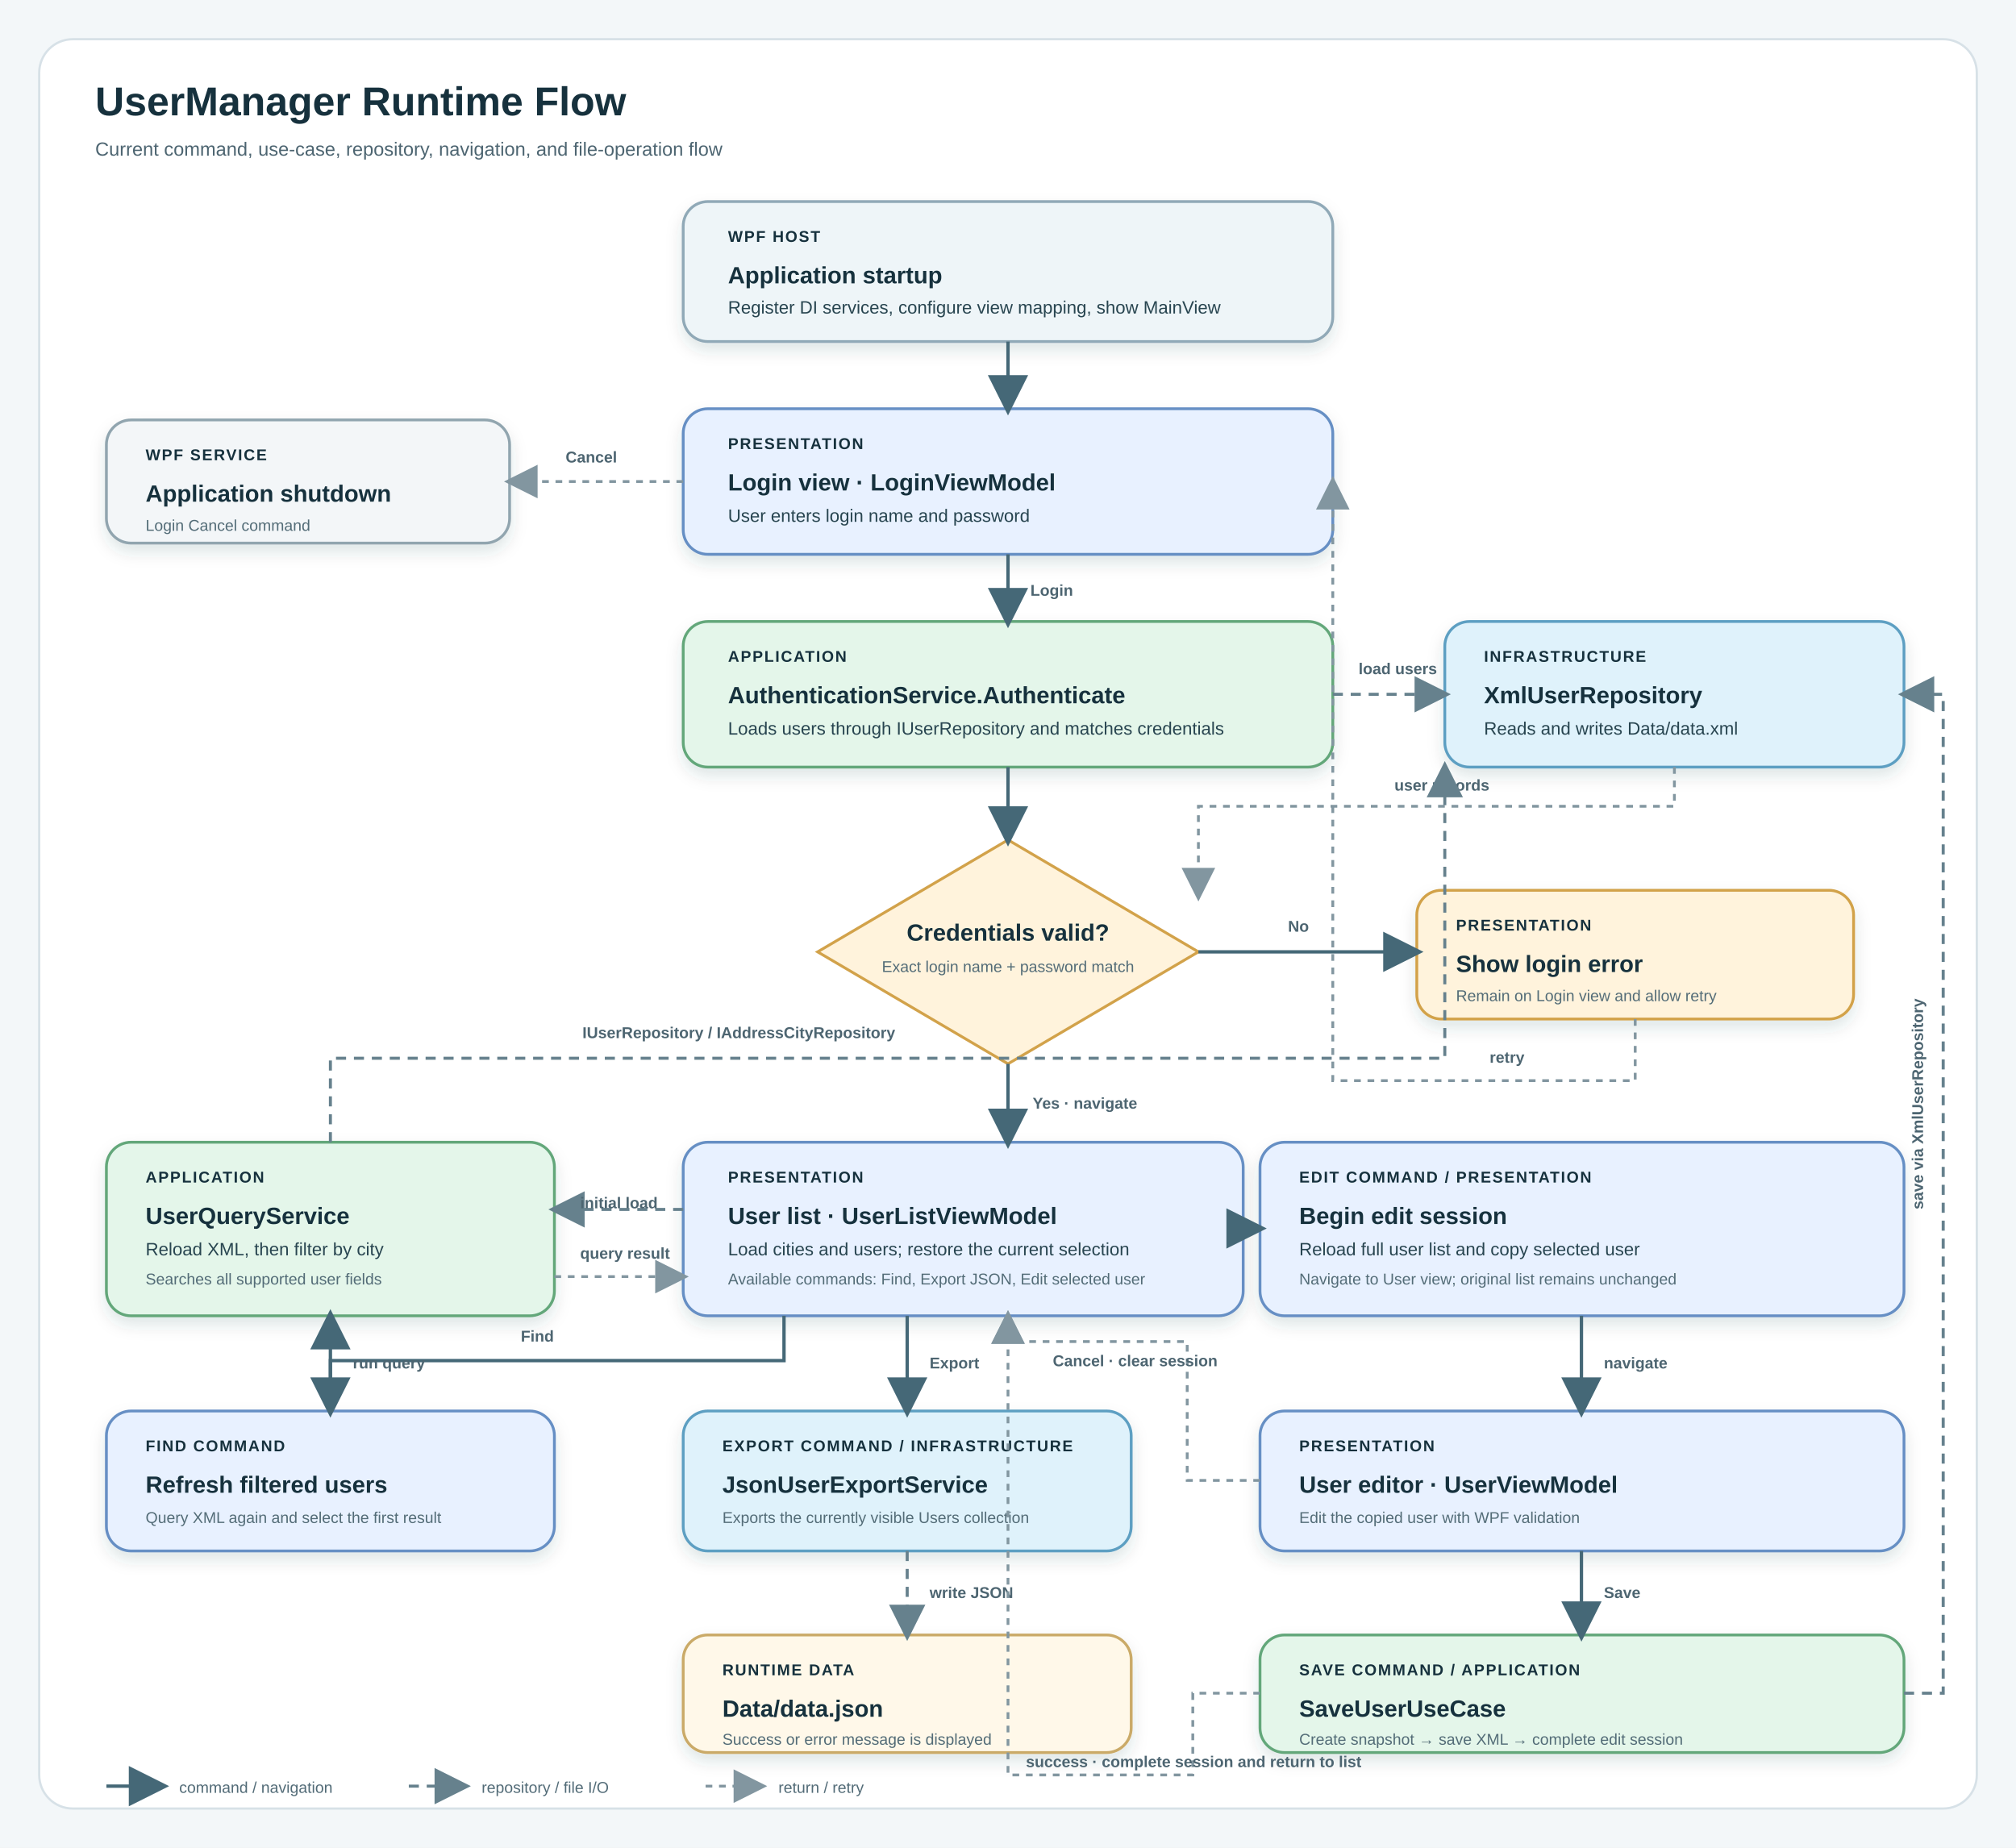
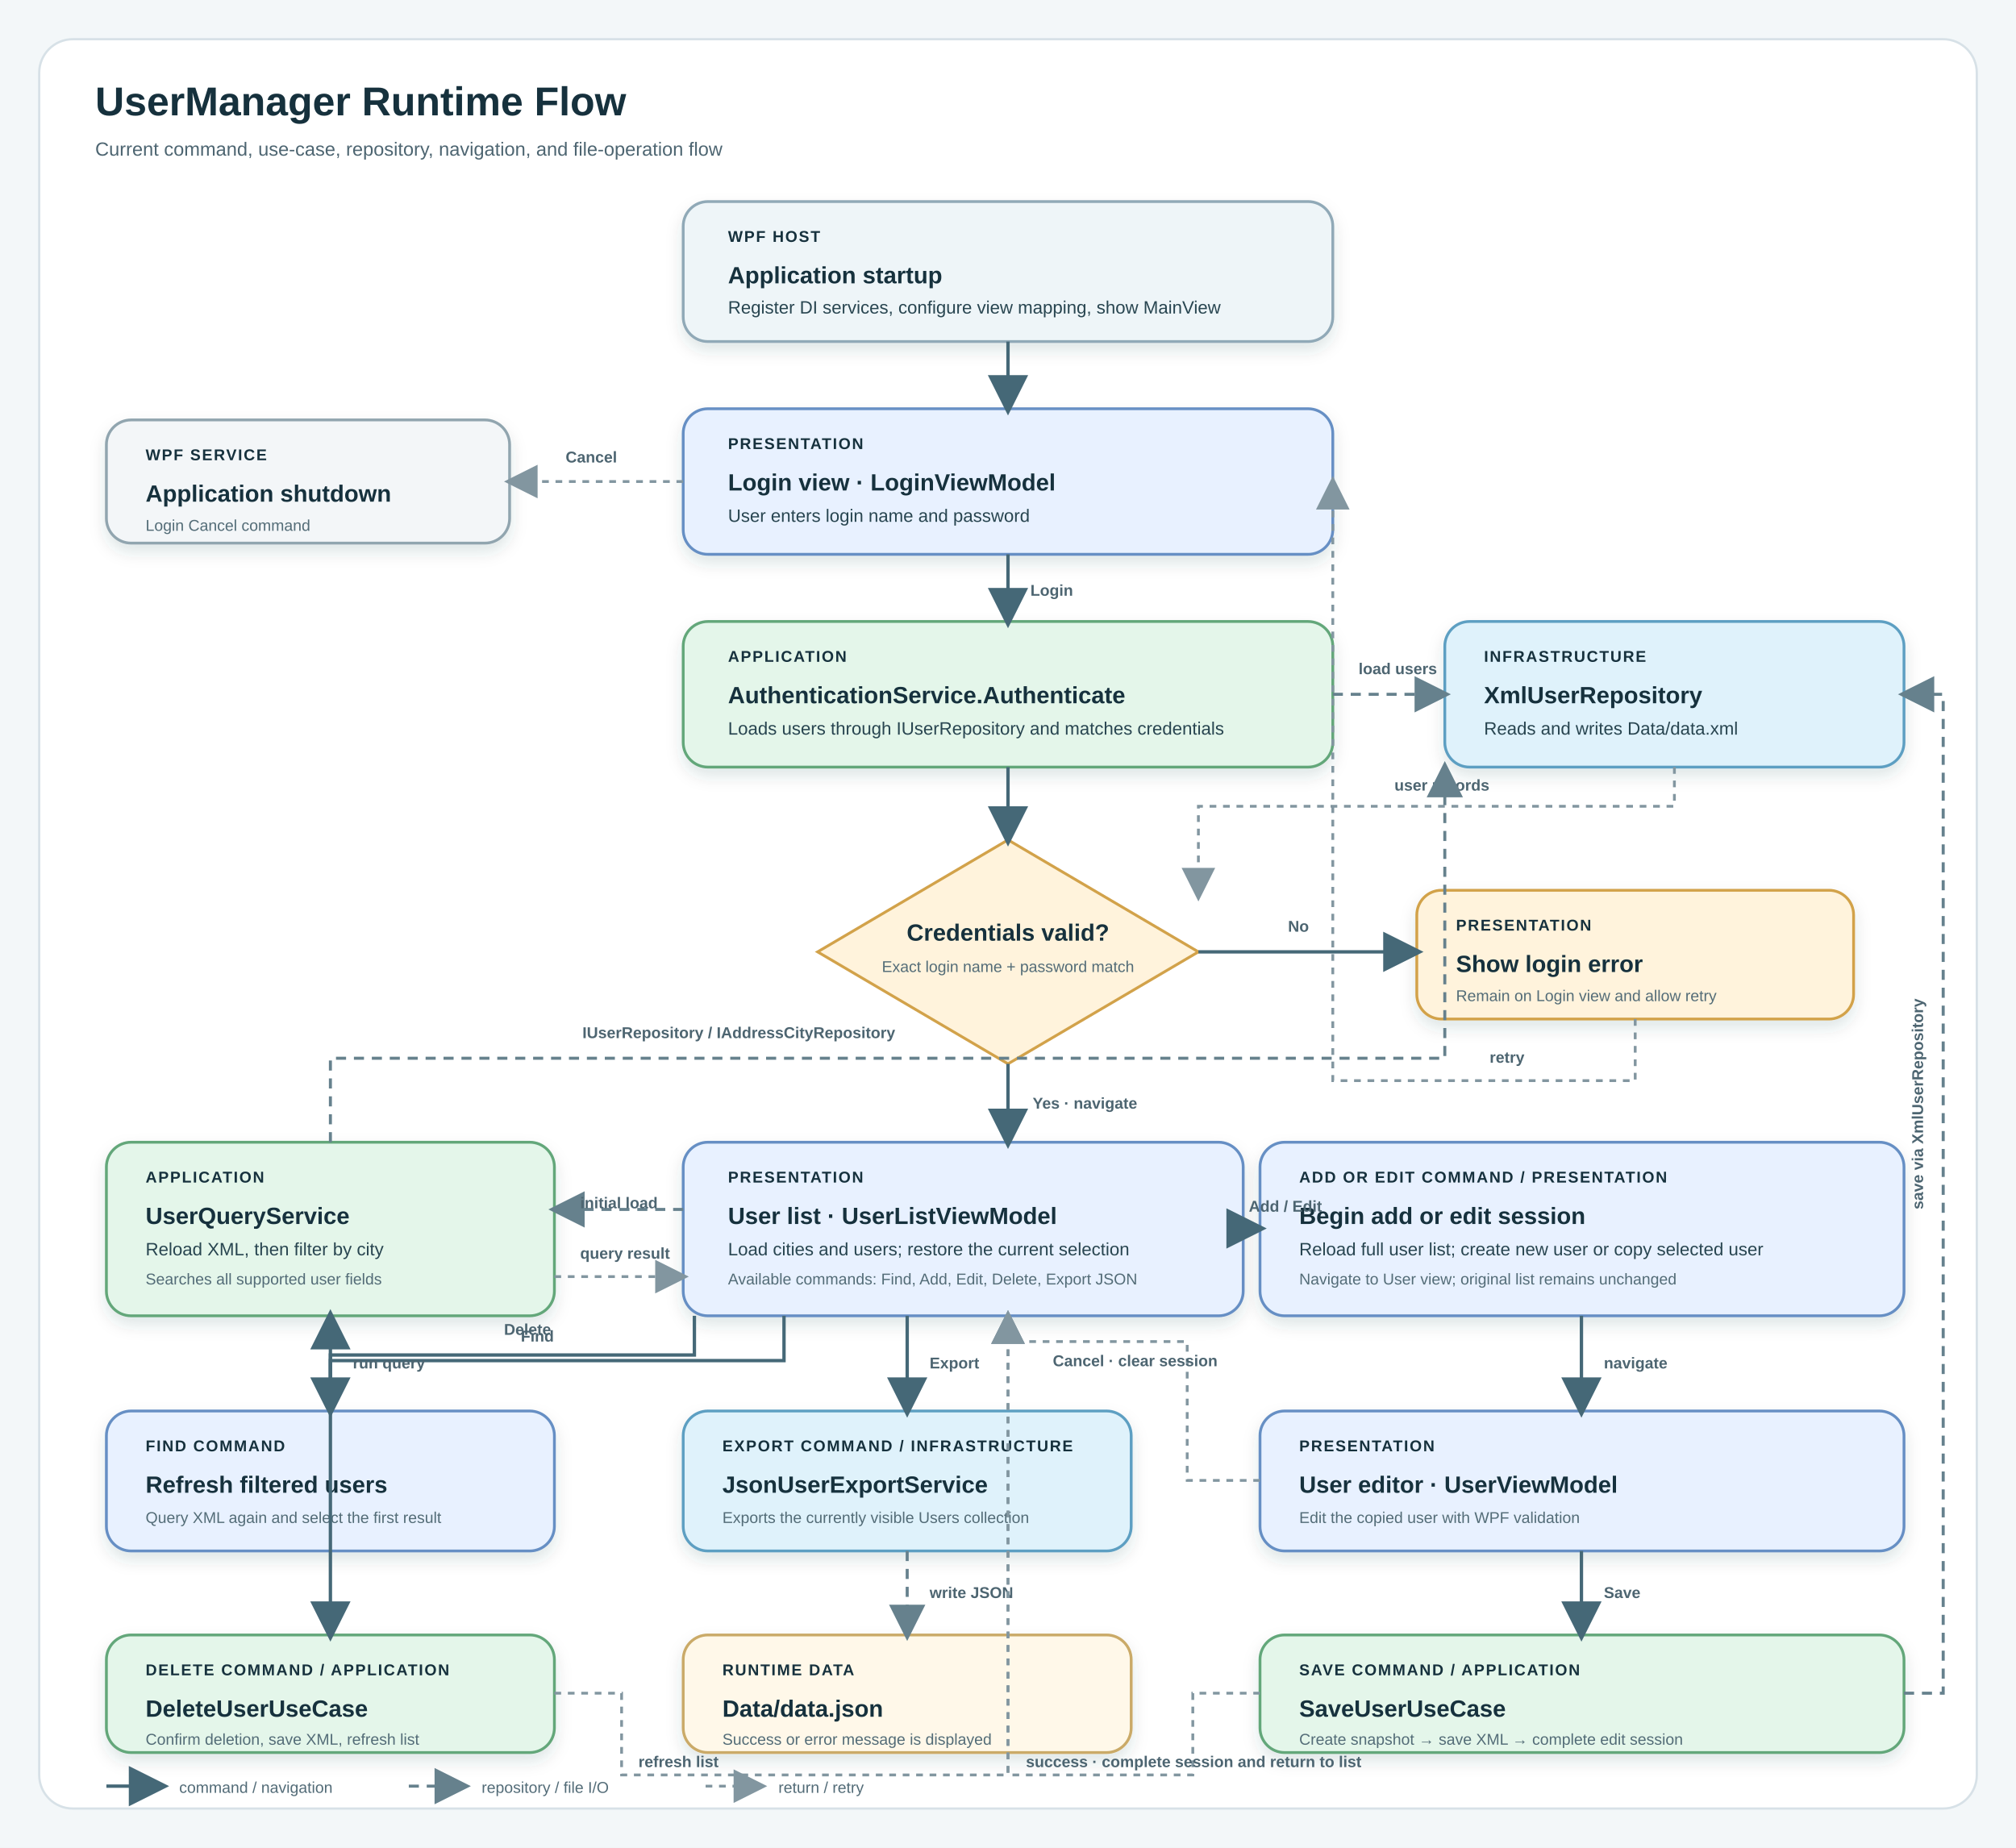
<svg xmlns="http://www.w3.org/2000/svg" width="1800" height="1650" viewBox="0 0 1800 1650" role="img" aria-labelledby="title desc">
  <defs>
    <style>
      text { font-family: 'Segoe UI', Tahoma, Arial, sans-serif; fill: #16313d; }
      .title { font-size: 36px; font-weight: 700; }
      .subtitle { font-size: 17px; fill: #4d6571; }
      .layer { font-size: 14px; font-weight: 700; letter-spacing: 1.2px; }
      .label { font-size: 21px; font-weight: 700; }
      .body { font-size: 16px; fill: #284550; }
      .small { font-size: 14px; fill: #536c77; }
      .card { stroke-width: 2.5; }
      .decision { stroke-width: 2.5; }
      .edge { stroke: #456877; stroke-width: 3; fill: none; marker-end: url(#arrow); }
      .data-edge { stroke: #66818d; stroke-width: 2.7; stroke-dasharray: 9 7; fill: none; marker-end: url(#data-arrow); }
      .return-edge { stroke: #8296a0; stroke-width: 2.5; stroke-dasharray: 6 6; fill: none; marker-end: url(#return-arrow); }
      .edge-label { font-size: 14px; font-weight: 600; fill: #4d6571; }
      .legend { font-size: 14px; fill: #526b77; }
    </style>
    <filter id="shadow" x="-15%" y="-15%" width="140%" height="145%">
      <feDropShadow dx="0" dy="7" stdDeviation="7" flood-color="#244653" flood-opacity="0.13" />
    </filter>
    <marker id="arrow" markerWidth="12" markerHeight="12" refX="10" refY="6" orient="auto">
      <path d="M0,0 L12,6 L0,12 z" fill="#456877" />
    </marker>
    <marker id="data-arrow" markerWidth="12" markerHeight="12" refX="10" refY="6" orient="auto">
      <path d="M0,0 L12,6 L0,12 z" fill="#66818d" />
    </marker>
    <marker id="return-arrow" markerWidth="12" markerHeight="12" refX="10" refY="6" orient="auto">
      <path d="M0,0 L12,6 L0,12 z" fill="#8296a0" />
    </marker>
  </defs>
  <rect width="1800" height="1650" fill="#f3f7f9" />
  <rect x="35" y="35" width="1730" height="1580" fill="#ffffff" stroke="#d7e1e7" stroke-width="2" rx="30" />
  <text x="85" y="103" class="title">UserManager Runtime Flow</text>
  <text x="85" y="139" class="subtitle">Current command, use-case, repository, navigation, and file-operation flow</text>
  <g filter="url(#shadow)">
    <rect x="610" y="180" width="580" height="125" rx="22" class="card" fill="#eef5f8" stroke="#90a9b7" />
  </g>
  <text x="650" y="216" class="layer" fill="#607c89">WPF HOST</text>
  <text x="650" y="253" class="label">Application startup</text>
  <text x="650" y="280" class="body">Register DI services, configure view mapping, show MainView</text>
  <g filter="url(#shadow)">
    <rect x="610" y="365" width="580" height="130" rx="22" class="card" fill="#e8f1ff" stroke="#668fc4" />
  </g>
  <text x="650" y="401" class="layer" fill="#436d9e">PRESENTATION</text>
  <text x="650" y="438" class="label">Login view · LoginViewModel</text>
  <text x="650" y="466" class="body">User enters login name and password</text>
  <g filter="url(#shadow)">
    <rect x="95" y="375" width="360" height="110" rx="22" class="card" fill="#f3f6f8" stroke="#91a5af" />
  </g>
  <text x="130" y="411" class="layer" fill="#647b86">WPF SERVICE</text>
  <text x="130" y="448" class="label">Application shutdown</text>
  <text x="130" y="474" class="small">Login Cancel command</text>
  <g filter="url(#shadow)">
    <rect x="610" y="555" width="580" height="130" rx="22" class="card" fill="#e4f6ea" stroke="#63a77a" />
  </g>
  <text x="650" y="591" class="layer" fill="#438359">APPLICATION</text>
  <text x="650" y="628" class="label">AuthenticationService.Authenticate</text>
  <text x="650" y="656" class="body">Loads users through IUserRepository and matches credentials</text>
  <g filter="url(#shadow)">
    <rect x="1290" y="555" width="410" height="130" rx="22" class="card" fill="#dff2fb" stroke="#5d9fc2" />
  </g>
  <text x="1325" y="591" class="layer" fill="#397fa4">INFRASTRUCTURE</text>
  <text x="1325" y="628" class="label">XmlUserRepository</text>
  <text x="1325" y="656" class="body">Reads and writes Data/data.xml</text>
  <polygon points="900,750 1070,850 900,950 730,850" class="decision" fill="#fff3dc" stroke="#d2a24a" />
  <text x="900" y="840" class="label" text-anchor="middle">Credentials valid?</text>
  <text x="900" y="868" class="small" text-anchor="middle">Exact login name + password match</text>
  <g filter="url(#shadow)">
    <rect x="1265" y="795" width="390" height="115" rx="22" class="card" fill="#fff3dc" stroke="#d2a24a" />
  </g>
  <text x="1300" y="831" class="layer" fill="#9b6d19">PRESENTATION</text>
  <text x="1300" y="868" class="label">Show login error</text>
  <text x="1300" y="894" class="small">Remain on Login view and allow retry</text>
  <g filter="url(#shadow)">
    <rect x="610" y="1020" width="500" height="155" rx="22" class="card" fill="#e8f1ff" stroke="#668fc4" />
  </g>
  <text x="650" y="1056" class="layer" fill="#436d9e">PRESENTATION</text>
  <text x="650" y="1093" class="label">User list · UserListViewModel</text>
  <text x="650" y="1121" class="body">Load cities and users; restore the current selection</text>
-   <text x="650" y="1147" class="small">Available commands: Find, Export JSON, Edit selected user</text>
+   <text x="650" y="1147" class="small">Available commands: Find, Add, Edit, Delete, Export JSON</text>
  <g filter="url(#shadow)">
    <rect x="95" y="1020" width="400" height="155" rx="22" class="card" fill="#e4f6ea" stroke="#63a77a" />
  </g>
  <text x="130" y="1056" class="layer" fill="#438359">APPLICATION</text>
  <text x="130" y="1093" class="label">UserQueryService</text>
  <text x="130" y="1121" class="body">Reload XML, then filter by city</text>
  <text x="130" y="1147" class="small">Searches all supported user fields</text>
  <g filter="url(#shadow)">
    <rect x="95" y="1260" width="400" height="125" rx="22" class="card" fill="#e8f1ff" stroke="#668fc4" />
  </g>
  <text x="130" y="1296" class="layer" fill="#436d9e">FIND COMMAND</text>
  <text x="130" y="1333" class="label">Refresh filtered users</text>
  <text x="130" y="1360" class="small">Query XML again and select the first result</text>
  <g filter="url(#shadow)">
    <rect x="610" y="1260" width="400" height="125" rx="22" class="card" fill="#dff2fb" stroke="#5d9fc2" />
  </g>
  <text x="645" y="1296" class="layer" fill="#397fa4">EXPORT COMMAND / INFRASTRUCTURE</text>
  <text x="645" y="1333" class="label">JsonUserExportService</text>
  <text x="645" y="1360" class="small">Exports the currently visible Users collection</text>
  <g filter="url(#shadow)">
    <rect x="610" y="1460" width="400" height="105" rx="22" class="card" fill="#fff8e9" stroke="#caaa67" />
  </g>
  <text x="645" y="1496" class="layer" fill="#98752e">RUNTIME DATA</text>
  <text x="645" y="1533" class="label">Data/data.json</text>
  <text x="645" y="1558" class="small">Success or error message is displayed</text>
  <g filter="url(#shadow)">
+     <rect x="95" y="1460" width="400" height="105" rx="22" class="card" fill="#e4f6ea" stroke="#63a77a" />
+   </g>
+   <text x="130" y="1496" class="layer" fill="#438359">DELETE COMMAND / APPLICATION</text>
+   <text x="130" y="1533" class="label">DeleteUserUseCase</text>
+   <text x="130" y="1558" class="small">Confirm deletion, save XML, refresh list</text>
+   <g filter="url(#shadow)">
    <rect x="1125" y="1020" width="575" height="155" rx="22" class="card" fill="#e8f1ff" stroke="#668fc4" />
  </g>
-   <text x="1160" y="1056" class="layer" fill="#436d9e">EDIT COMMAND / PRESENTATION</text>
-   <text x="1160" y="1093" class="label">Begin edit session</text>
-   <text x="1160" y="1121" class="body">Reload full user list and copy selected user</text>
+   <text x="1160" y="1056" class="layer" fill="#436d9e">ADD OR EDIT COMMAND / PRESENTATION</text>
+   <text x="1160" y="1093" class="label">Begin add or edit session</text>
+   <text x="1160" y="1121" class="body">Reload full user list; create new user or copy selected user</text>
  <text x="1160" y="1147" class="small">Navigate to User view; original list remains unchanged</text>
  <g filter="url(#shadow)">
    <rect x="1125" y="1260" width="575" height="125" rx="22" class="card" fill="#e8f1ff" stroke="#668fc4" />
  </g>
  <text x="1160" y="1296" class="layer" fill="#436d9e">PRESENTATION</text>
  <text x="1160" y="1333" class="label">User editor · UserViewModel</text>
  <text x="1160" y="1360" class="small">Edit the copied user with WPF validation</text>
  <g filter="url(#shadow)">
    <rect x="1125" y="1460" width="575" height="105" rx="22" class="card" fill="#e4f6ea" stroke="#63a77a" />
  </g>
  <text x="1160" y="1496" class="layer" fill="#438359">SAVE COMMAND / APPLICATION</text>
  <text x="1160" y="1533" class="label">SaveUserUseCase</text>
  <text x="1160" y="1558" class="small">Create snapshot → save XML → complete edit session</text>
  <path d="M900 305 L900 365" class="edge" />
  <path d="M610 430 L455 430" class="return-edge" />
  <text x="505" y="413" class="edge-label">Cancel</text>
  <path d="M900 495 L900 555" class="edge" />
  <text x="920" y="532" class="edge-label">Login</text>
  <path d="M1190 620 L1290 620" class="data-edge" />
  <text x="1213" y="602" class="edge-label">load users</text>
  <path d="M1495 685 L1495 720 L1070 720 L1070 800" class="return-edge" />
  <text x="1245" y="706" class="edge-label">user records</text>
  <path d="M900 685 L900 750" class="edge" />
  <path d="M1070 850 L1265 850" class="edge" />
  <text x="1150" y="832" class="edge-label">No</text>
  <path d="M1460 910 L1460 965 L1190 965 L1190 430" class="return-edge" />
  <text x="1330" y="949" class="edge-label">retry</text>
  <path d="M900 950 L900 1020" class="edge" />
  <text x="922" y="990" class="edge-label">Yes · navigate</text>
  <path d="M610 1080 L495 1080" class="data-edge" />
  <text x="518" y="1079" class="edge-label">initial load</text>
  <path d="M295 1020 L295 945 L1290 945 L1290 685" class="data-edge" />
  <text x="520" y="927" class="edge-label">IUserRepository / IAddressCityRepository</text>
  <path d="M495 1140 L610 1140" class="return-edge" />
  <text x="518" y="1124" class="edge-label">query result</text>
  <path d="M700 1175 L700 1215 L295 1215 L295 1260" class="edge" />
  <text x="465" y="1198" class="edge-label">Find</text>
  <path d="M295 1260 L295 1175" class="edge" />
  <text x="315" y="1222" class="edge-label">run query</text>
  <path d="M810 1175 L810 1260" class="edge" />
  <text x="830" y="1222" class="edge-label">Export</text>
  <path d="M810 1385 L810 1460" class="data-edge" />
  <text x="830" y="1427" class="edge-label">write JSON</text>
  <path d="M1110 1097 L1125 1097" class="edge" />
+   <text x="1115" y="1082" class="edge-label">Add / Edit</text>
+   <path d="M620 1175 L620 1210 L295 1210 L295 1460" class="edge" />
+   <text x="450" y="1192" class="edge-label">Delete</text>
+   <path d="M495 1512 L555 1512 L555 1585 L900 1585 L900 1175" class="return-edge" />
+   <text x="570" y="1578" class="edge-label">refresh list</text>
  <path d="M1412 1175 L1412 1260" class="edge" />
  <text x="1432" y="1222" class="edge-label">navigate</text>
  <path d="M1412 1385 L1412 1460" class="edge" />
  <text x="1432" y="1427" class="edge-label">Save</text>
  <path d="M1125 1322 L1060 1322 L1060 1198 L900 1198 L900 1175" class="return-edge" />
  <text x="940" y="1220" class="edge-label">Cancel · clear session</text>
  <path d="M1700 1512 L1735 1512 L1735 620 L1700 620" class="data-edge" />
  <text x="1717" y="1080" class="edge-label" transform="rotate(-90 1717 1080)">save via XmlUserRepository</text>
  <path d="M1125 1512 L1065 1512 L1065 1585 L900 1585 L900 1175" class="return-edge" />
  <text x="916" y="1578" class="edge-label">success · complete session and return to list</text>
  <line x1="95" y1="1595" x2="145" y2="1595" class="edge" />
  <text x="160" y="1601" class="legend">command / navigation</text>
  <line x1="365" y1="1595" x2="415" y2="1595" class="data-edge" />
  <text x="430" y="1601" class="legend">repository / file I/O</text>
  <line x1="630" y1="1595" x2="680" y2="1595" class="return-edge" />
  <text x="695" y="1601" class="legend">return / retry</text>
</svg>
